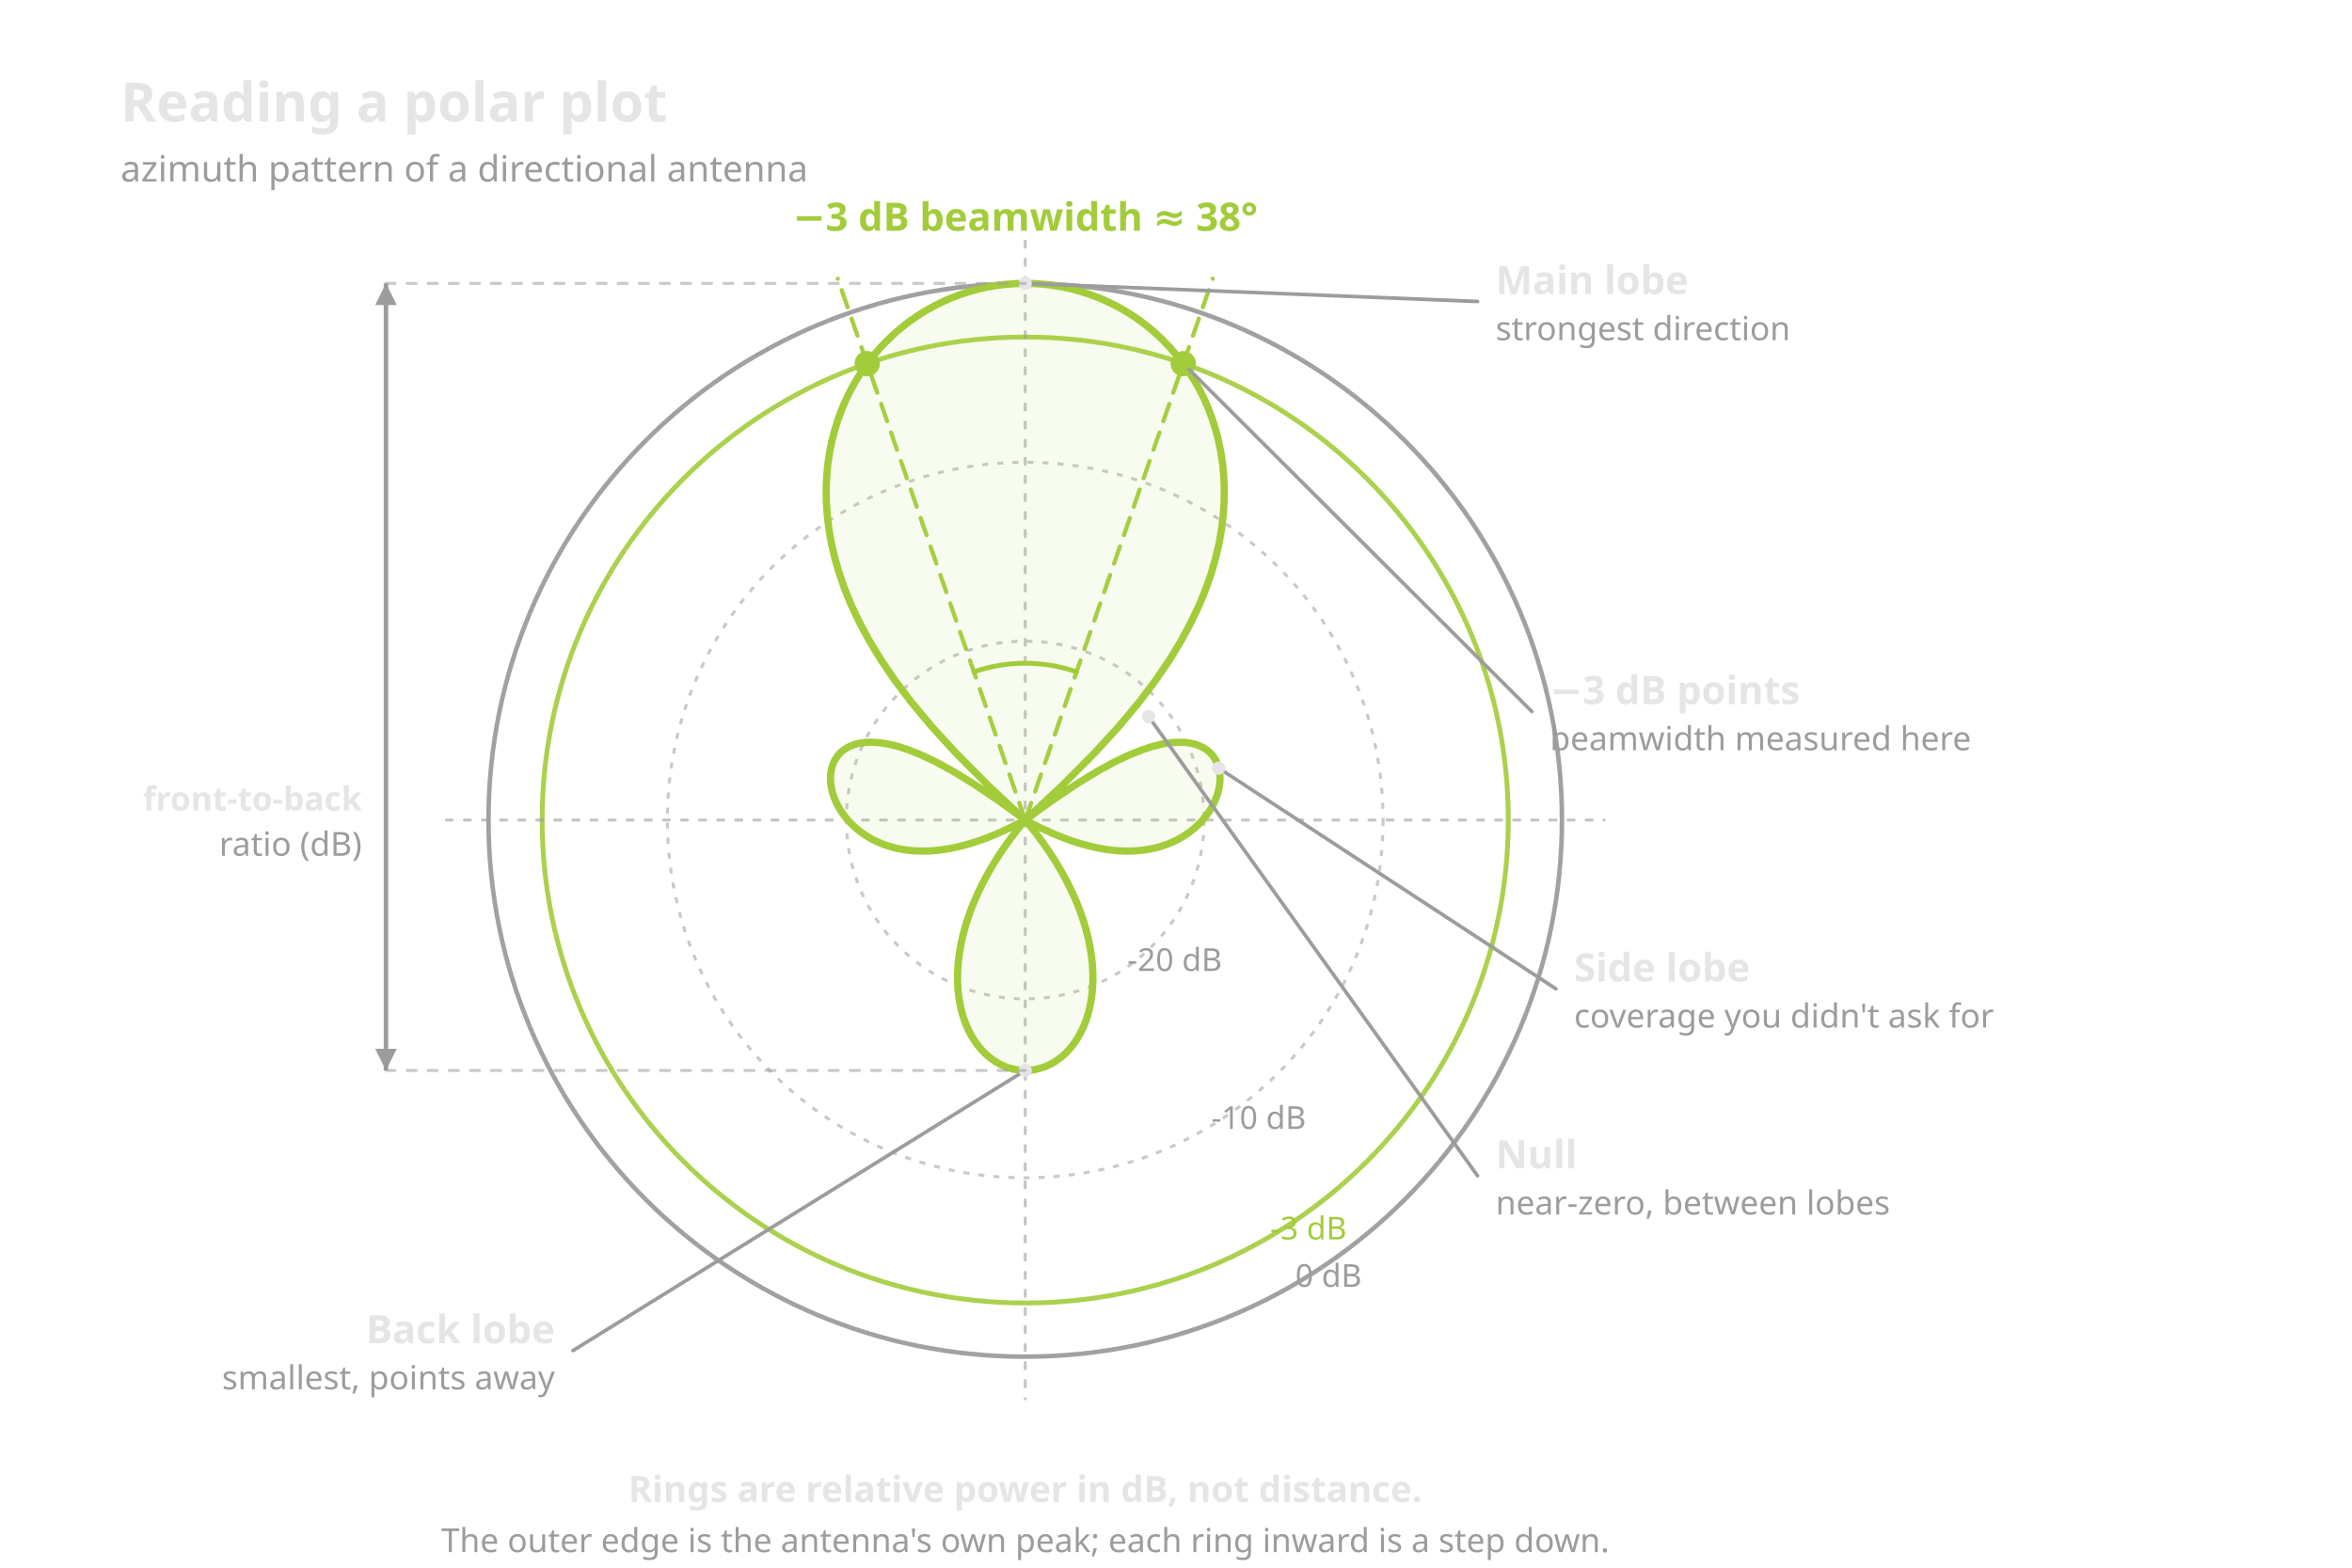
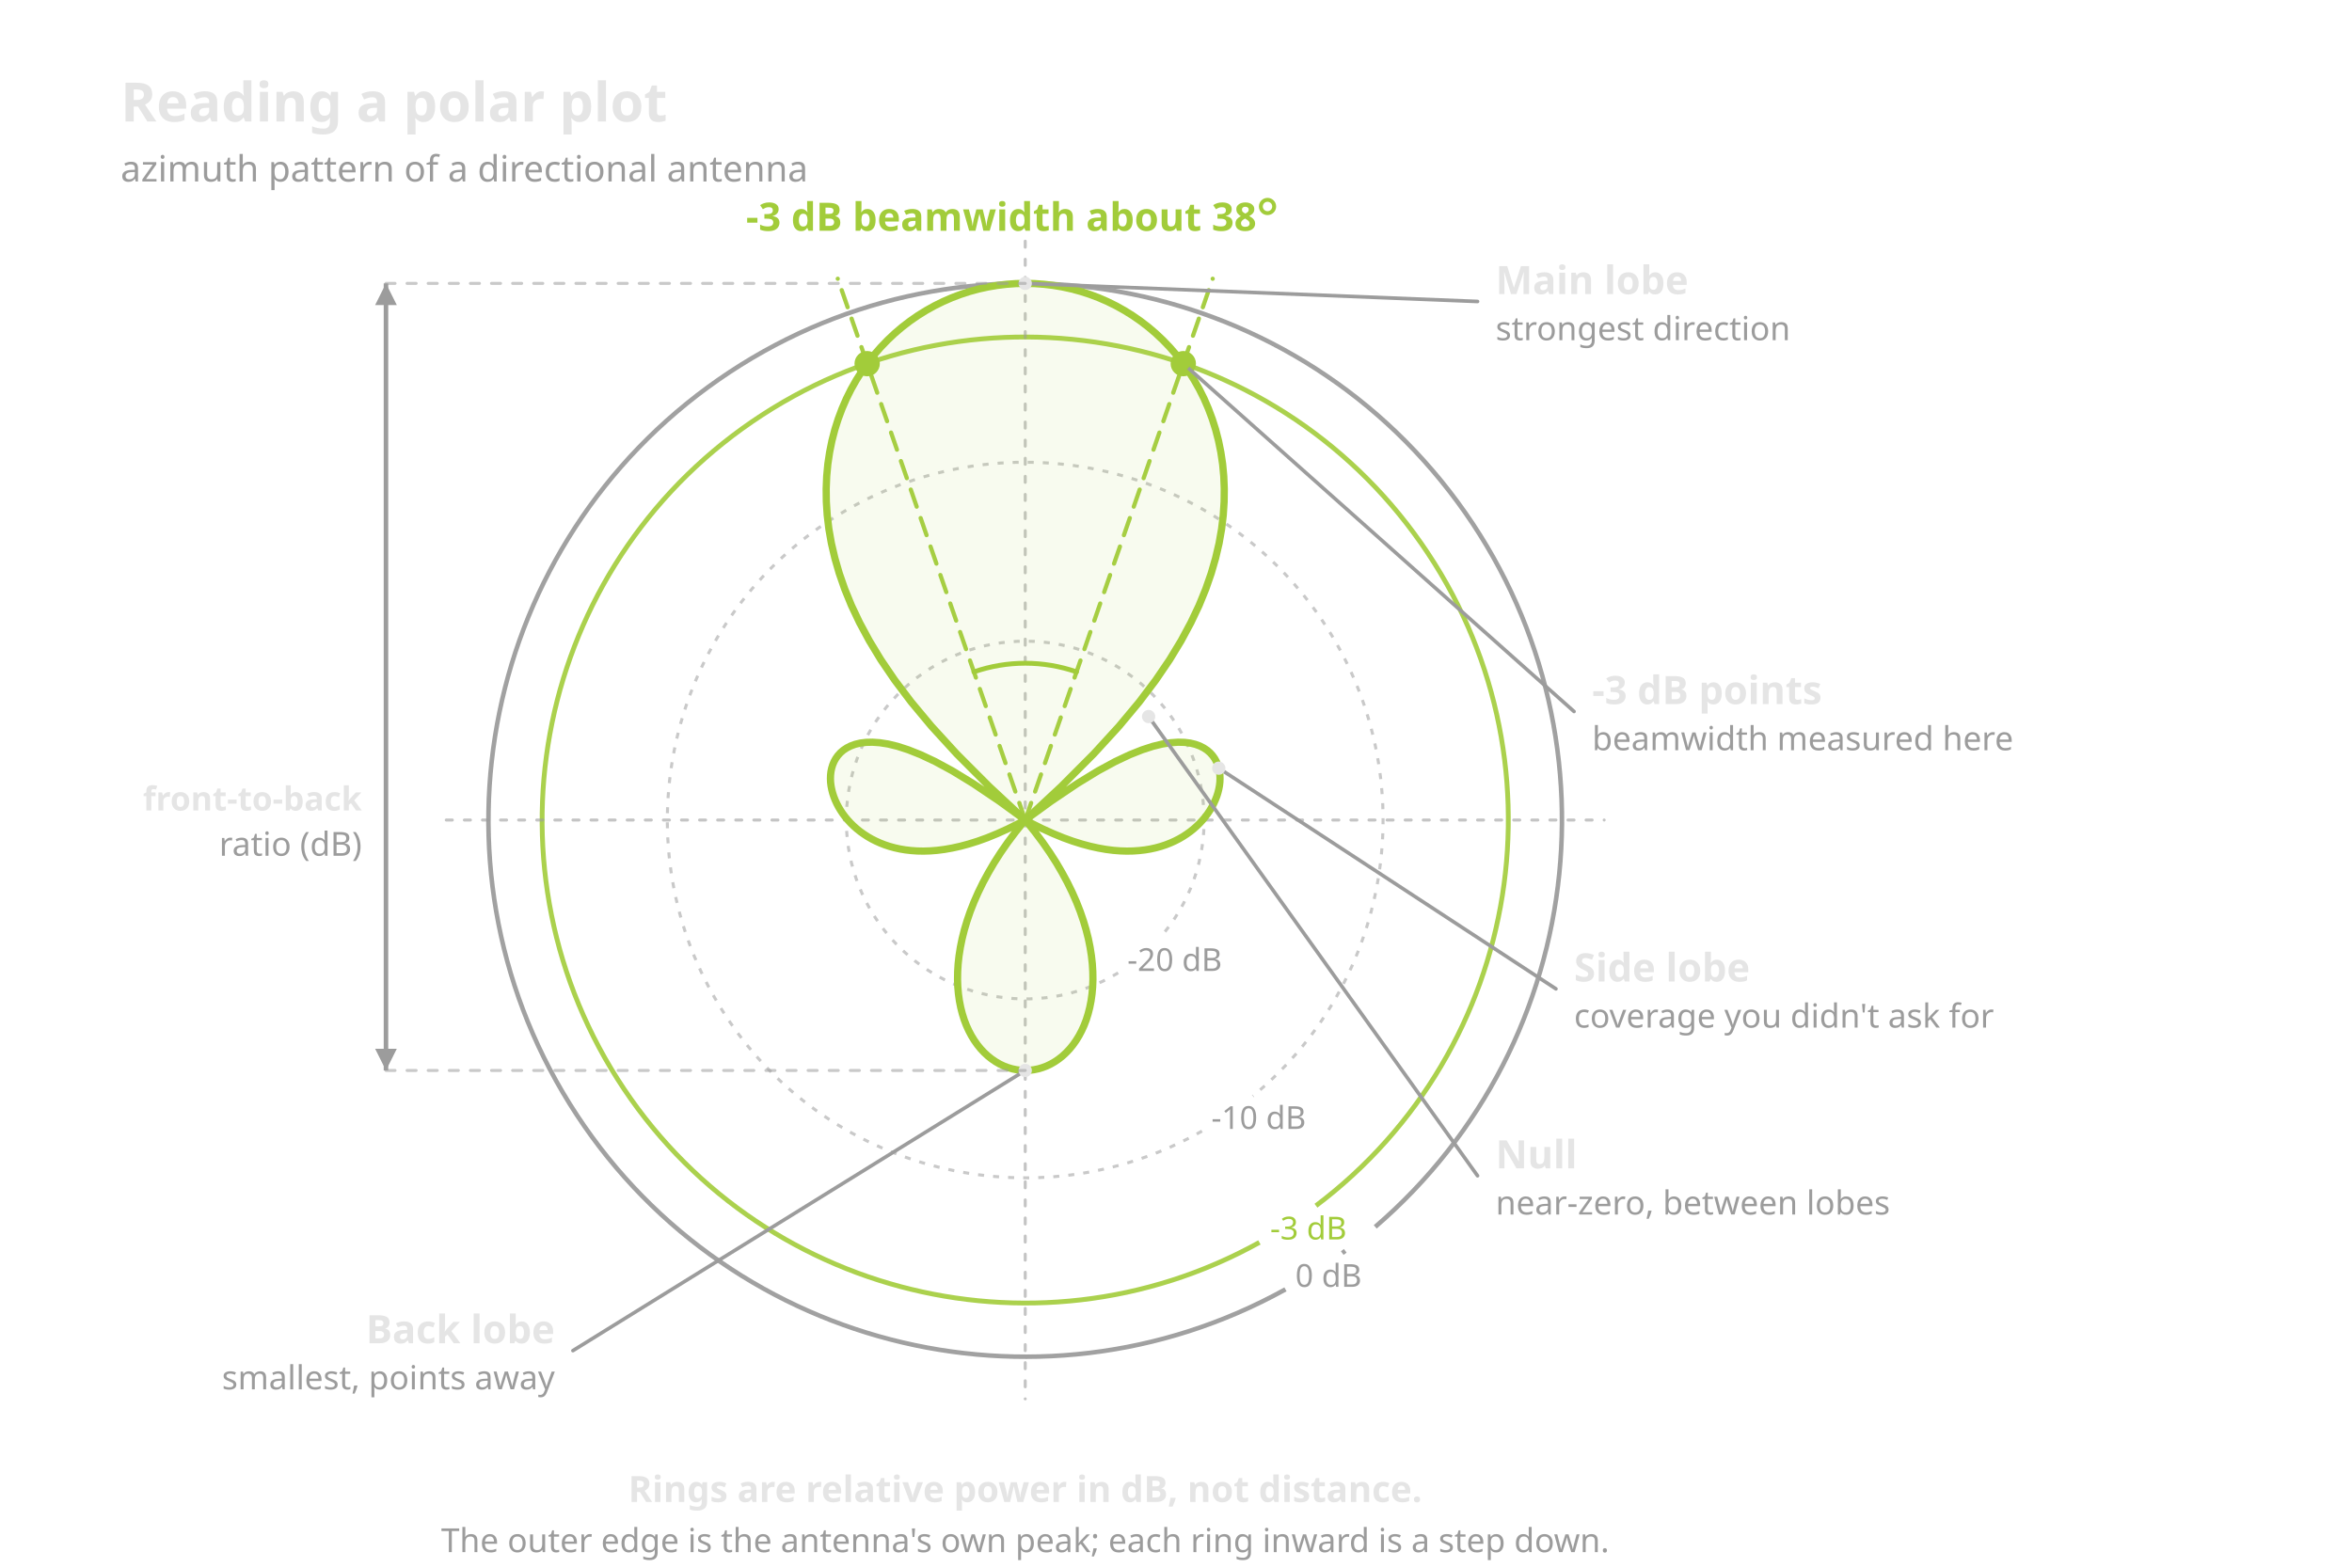
<svg xmlns="http://www.w3.org/2000/svg" viewBox="0 0 780 520" width="780" height="520" role="img" aria-label="Anatomy of an antenna polar plot: main lobe, minus 3 dB beamwidth of about 38 degrees marked by dashed lines from the center through the minus 3 dB points, side lobes, nulls, back lobe, front-to-back ratio, and rings as a dB scale">
  <defs>
  </defs>
  <g>
-     <circle cx="340" cy="272" r="178" stroke="#9C9C9C" stroke-width="1.5" fill="none" opacity="0.95" />
-     <circle cx="340" cy="272" r="160.2" stroke="#A2CC3A" stroke-width="1.6" fill="none" opacity="0.9" />
-     <circle cx="340" cy="272" r="118.67" stroke="#9C9C9C" stroke-width="1" fill="none" stroke-dasharray="2 3" opacity="0.55" />
-     <circle cx="340" cy="272" r="59.33" stroke="#9C9C9C" stroke-width="1" fill="none" stroke-dasharray="2 3" opacity="0.55" />
+     <path d="M446.13 414.90 A178.0 178.0 0 0 1 445.13 415.64M426.30 427.68 A178.0 178.0 0 1 1 456.07 406.95" stroke="#9C9C9C" stroke-width="1.5" fill="none" opacity="0.95" />
+     <path d="M417.67 412.11 A160.2 160.2 0 1 1 436.41 399.94" stroke="#A2CC3A" stroke-width="1.6" fill="none" opacity="0.9" />
+     <path d="M398.62 375.18 A118.67 118.67 0 1 1 415.48 363.57" stroke="#9C9C9C" stroke-width="1" fill="none" stroke-dasharray="2 3" opacity="0.55" />
+     <path d="M370.82 322.70 A59.33 59.33 0 1 1 384.50 311.24" stroke="#9C9C9C" stroke-width="1" fill="none" stroke-dasharray="2 3" opacity="0.55" />
    <line x1="340" y1="80" x2="340" y2="464" stroke="#9C9C9C" stroke-width="1" stroke-linecap="round" stroke-dasharray="2 4" opacity="0.6" />
    <line x1="148" y1="272" x2="532" y2="272" stroke="#9C9C9C" stroke-width="1" stroke-linecap="round" stroke-dasharray="2 4" opacity="0.6" />
  </g>
  <text x="429.57" y="426.84" font-family="DM Mono" font-size="10.5" fill="#9C9C9C" text-anchor="start" font-weight="400" letter-spacing="0">0 dB</text>
  <text x="421.21" y="411.12" font-family="DM Mono" font-size="10.5" fill="#A2CC3A" text-anchor="start" font-weight="400" letter-spacing="0">-3 dB</text>
  <text x="401.71" y="374.45" font-family="DM Mono" font-size="10.5" fill="#9C9C9C" text-anchor="start" font-weight="400" letter-spacing="0">-10 dB</text>
  <text x="373.86" y="322.06" font-family="DM Mono" font-size="10.5" fill="#9C9C9C" text-anchor="start" font-weight="400" letter-spacing="0">-20 dB</text>
  <path d="M340.00 94.00 L343.11 94.07 L346.21 94.30 L349.29 94.67 L352.36 95.19 L355.41 95.86 L358.43 96.68 L361.41 97.65 L364.35 98.76 L367.24 100.02 L370.08 101.42 L372.86 102.97 L375.57 104.65 L378.21 106.48 L380.78 108.45 L383.26 110.56 L385.65 112.81 L387.94 115.19 L390.13 117.71 L392.21 120.36 L394.18 123.14 L396.02 126.05 L397.74 129.09 L399.32 132.26 L400.75 135.56 L402.03 138.98 L403.15 142.52 L404.10 146.19 L404.87 149.99 L405.46 153.91 L405.84 157.96 L406.01 162.13 L405.96 166.44 L405.67 170.88 L405.12 175.46 L404.29 180.19 L403.15 185.07 L401.69 190.13 L399.87 195.37 L397.64 200.83 L394.94 206.52 L391.72 212.50 L387.89 218.82 L383.30 225.57 L377.79 232.87 L371.07 240.93 L362.72 250.06 L351.92 260.89 L340.00 272.00 L340.00 272.00 L340.00 272.00 L340.00 272.00 L340.00 272.00 L340.00 272.00 L348.60 265.75 L357.28 259.90 L364.17 255.69 L369.85 252.61 L374.65 250.35 L378.77 248.71 L382.34 247.55 L385.47 246.79 L388.23 246.36 L390.66 246.19 L392.82 246.24 L394.72 246.48 L396.41 246.89 L397.89 247.43 L399.19 248.09 L400.32 248.84 L401.30 249.69 L402.13 250.61 L402.83 251.59 L403.40 252.62 L403.85 253.69 L404.19 254.80 L404.43 255.94 L404.56 257.09 L404.60 258.27 L404.55 259.45 L404.41 260.64 L404.18 261.83 L403.88 263.02 L403.50 264.20 L403.04 265.37 L402.51 266.53 L401.91 267.67 L401.24 268.79 L400.51 269.89 L399.71 270.96 L398.84 272.00 L397.91 273.01 L396.91 273.99 L395.85 274.93 L394.73 275.83 L393.54 276.68 L392.29 277.50 L390.97 278.26 L389.58 278.97 L388.13 279.62 L386.60 280.22 L385.00 280.75 L383.33 281.21 L381.58 281.60 L379.74 281.91 L377.82 282.13 L375.82 282.27 L373.71 282.31 L371.51 282.24 L369.20 282.06 L366.78 281.75 L364.24 281.30 L361.56 280.71 L358.74 279.95 L355.76 279.02 L352.60 277.88 L349.26 276.51 L345.69 274.90 L341.87 272.99 L340.00 272.00 L340.00 272.00 L340.00 272.00 L340.00 272.00 L340.00 272.00 L340.00 272.00 L340.00 272.00 L340.00 272.00 L340.00 272.00 L340.00 272.00 L340.00 272.00 L340.00 272.00 L340.00 272.00 L340.00 272.00 L340.00 272.00 L340.00 272.00 L340.00 272.00 L340.00 272.00 L340.00 272.00 L340.00 272.00 L340.00 272.00 L340.42 272.50 L343.21 275.97 L345.79 279.41 L348.15 282.81 L350.31 286.18 L352.26 289.52 L354.03 292.80 L355.61 296.04 L357.01 299.22 L358.24 302.35 L359.29 305.42 L360.19 308.42 L360.93 311.36 L361.51 314.22 L361.95 317.01 L362.25 319.71 L362.41 322.34 L362.45 324.89 L362.36 327.34 L362.15 329.71 L361.83 331.98 L361.40 334.16 L360.87 336.24 L360.25 338.23 L359.53 340.11 L358.72 341.88 L357.84 343.55 L356.88 345.11 L355.85 346.57 L354.76 347.91 L353.60 349.14 L352.40 350.26 L351.14 351.26 L349.84 352.15 L348.51 352.92 L347.14 353.58 L345.74 354.11 L344.33 354.53 L342.89 354.83 L341.45 355.01 L340.00 355.07 L338.55 355.01 L337.11 354.83 L335.67 354.53 L334.26 354.11 L332.86 353.58 L331.49 352.92 L330.16 352.15 L328.86 351.26 L327.60 350.26 L326.40 349.14 L325.24 347.91 L324.15 346.57 L323.12 345.11 L322.16 343.55 L321.28 341.88 L320.47 340.11 L319.75 338.23 L319.13 336.24 L318.60 334.16 L318.17 331.98 L317.85 329.71 L317.64 327.34 L317.55 324.89 L317.59 322.34 L317.75 319.71 L318.05 317.01 L318.49 314.22 L319.07 311.36 L319.81 308.42 L320.71 305.42 L321.76 302.35 L322.99 299.22 L324.39 296.04 L325.97 292.80 L327.74 289.52 L329.69 286.18 L331.85 282.81 L334.21 279.41 L336.79 275.97 L339.58 272.50 L340.00 272.00 L340.00 272.00 L340.00 272.00 L340.00 272.00 L340.00 272.00 L340.00 272.00 L340.00 272.00 L340.00 272.00 L340.00 272.00 L340.00 272.00 L340.00 272.00 L340.00 272.00 L340.00 272.00 L340.00 272.00 L340.00 272.00 L340.00 272.00 L340.00 272.00 L340.00 272.00 L340.00 272.00 L340.00 272.00 L340.00 272.00 L338.13 272.99 L334.31 274.90 L330.74 276.51 L327.40 277.88 L324.24 279.02 L321.26 279.95 L318.44 280.71 L315.76 281.30 L313.22 281.75 L310.80 282.06 L308.49 282.24 L306.29 282.31 L304.18 282.27 L302.18 282.13 L300.26 281.91 L298.42 281.60 L296.67 281.21 L295.00 280.75 L293.40 280.22 L291.87 279.62 L290.42 278.97 L289.03 278.26 L287.71 277.50 L286.46 276.68 L285.27 275.83 L284.15 274.93 L283.09 273.99 L282.09 273.01 L281.16 272.00 L280.29 270.96 L279.49 269.89 L278.76 268.79 L278.09 267.67 L277.49 266.53 L276.96 265.37 L276.50 264.20 L276.12 263.02 L275.82 261.83 L275.59 260.64 L275.45 259.45 L275.40 258.27 L275.44 257.09 L275.57 255.94 L275.81 254.80 L276.15 253.69 L276.60 252.62 L277.17 251.59 L277.87 250.61 L278.70 249.69 L279.68 248.84 L280.81 248.09 L282.11 247.43 L283.59 246.89 L285.28 246.48 L287.18 246.24 L289.34 246.19 L291.77 246.36 L294.53 246.79 L297.66 247.55 L301.23 248.71 L305.35 250.35 L310.15 252.61 L315.83 255.69 L322.72 259.90 L331.40 265.75 L340.00 272.00 L340.00 272.00 L340.00 272.00 L340.00 272.00 L340.00 272.00 L340.00 272.00 L328.08 260.89 L317.28 250.06 L308.93 240.93 L302.21 232.87 L296.70 225.57 L292.11 218.82 L288.28 212.50 L285.06 206.52 L282.36 200.83 L280.13 195.37 L278.31 190.13 L276.85 185.07 L275.71 180.19 L274.88 175.46 L274.33 170.88 L274.04 166.44 L273.99 162.13 L274.16 157.96 L274.54 153.91 L275.13 149.99 L275.90 146.19 L276.85 142.52 L277.97 138.98 L279.25 135.56 L280.68 132.26 L282.26 129.09 L283.98 126.05 L285.82 123.14 L287.79 120.36 L289.87 117.71 L292.06 115.19 L294.35 112.81 L296.74 110.56 L299.22 108.45 L301.79 106.48 L304.43 104.65 L307.14 102.97 L309.92 101.42 L312.76 100.02 L315.65 98.76 L318.59 97.65 L321.57 96.68 L324.59 95.86 L327.64 95.19 L330.71 94.67 L333.79 94.30 L336.89 94.07 L340.00 94.00 Z" stroke="#A2CC3A" fill="rgba(162,204,58,0.08)" stroke-width="2.4" stroke-linecap="round" stroke-linejoin="round" opacity="1" />
  <line x1="340" y1="272" x2="277.83" y2="92.46" stroke="#A2CC3A" stroke-width="1.4" stroke-dasharray="6 4" stroke-linecap="round" opacity="0.95" />
  <line x1="340" y1="272" x2="402.17" y2="92.46" stroke="#A2CC3A" stroke-width="1.4" stroke-dasharray="6 4" stroke-linecap="round" opacity="0.95" />
  <circle cx="287.58" cy="120.62" r="3.2" stroke="#A2CC3A" stroke-width="2" fill="#A2CC3A" opacity="1" />
  <circle cx="392.42" cy="120.62" r="3.2" stroke="#A2CC3A" stroke-width="2" fill="#A2CC3A" opacity="1" />
  <path d="M322.98 222.86 A 52 52 0 0 1 357.02 222.86" stroke="#A2CC3A" fill="none" stroke-width="1.6" stroke-linecap="round" stroke-linejoin="round" opacity="1" />
-   <text x="340" y="76.55" font-family="IBM Plex Sans" font-size="13" fill="#A2CC3A" text-anchor="middle" font-weight="600" letter-spacing="0">−3 dB beamwidth ≈ 38°</text>
+   <text x="416.71" y="76.55" font-family="IBM Plex Sans" font-size="13" fill="#A2CC3A" text-anchor="end" font-weight="600" letter-spacing="0">-3 dB beamwidth about 38</text>
+   <circle cx="420.35" cy="68.49" r="2.21" fill="none" stroke="#A2CC3A" stroke-width="1.3" />
  <line x1="340" y1="94" x2="490" y2="100" stroke="#9C9C9C" stroke-width="1.2" stroke-linecap="round" opacity="1" />
  <circle cx="340" cy="94" r="2.2" stroke="#E5E5E5" stroke-width="0" fill="#E5E5E5" opacity="1" />
  <text x="496" y="97.55" font-family="IBM Plex Sans" font-size="13" fill="#E5E5E5" text-anchor="start" font-weight="600" letter-spacing="0">Main lobe</text>
  <text x="496" y="112.85" font-family="IBM Plex Sans" font-size="11" fill="#9C9C9C" text-anchor="start" font-weight="400" letter-spacing="0">strongest direction</text>
-   <line x1="392.42" y1="120.62" x2="508" y2="236" stroke="#9C9C9C" stroke-width="1.2" stroke-linecap="round" opacity="1" />
+   <line x1="392.42" y1="120.62" x2="522" y2="236" stroke="#9C9C9C" stroke-width="1.2" stroke-linecap="round" opacity="1" />
  <circle cx="392.42" cy="120.62" r="2.2" stroke="#A2CC3A" stroke-width="0" fill="#A2CC3A" opacity="1" />
-   <text x="514" y="233.55" font-family="IBM Plex Sans" font-size="13" fill="#E5E5E5" text-anchor="start" font-weight="600" letter-spacing="0">−3 dB points</text>
-   <text x="514" y="248.85" font-family="IBM Plex Sans" font-size="11" fill="#9C9C9C" text-anchor="start" font-weight="400" letter-spacing="0">beamwidth measured here</text>
+   <text x="528" y="233.55" font-family="IBM Plex Sans" font-size="13" fill="#E5E5E5" text-anchor="start" font-weight="600" letter-spacing="0">-3 dB points</text>
+   <text x="528" y="248.85" font-family="IBM Plex Sans" font-size="11" fill="#9C9C9C" text-anchor="start" font-weight="400" letter-spacing="0">beamwidth measured here</text>
  <line x1="404.19" y1="254.8" x2="516" y2="328" stroke="#9C9C9C" stroke-width="1.2" stroke-linecap="round" opacity="1" />
  <circle cx="404.19" cy="254.8" r="2.2" stroke="#E5E5E5" stroke-width="0" fill="#E5E5E5" opacity="1" />
  <text x="522" y="325.55" font-family="IBM Plex Sans" font-size="13" fill="#E5E5E5" text-anchor="start" font-weight="600" letter-spacing="0">Side lobe</text>
  <text x="522" y="340.85" font-family="IBM Plex Sans" font-size="11" fill="#9C9C9C" text-anchor="start" font-weight="400" letter-spacing="0">coverage you didn't ask for</text>
  <line x1="380.91" y1="237.68" x2="490" y2="390" stroke="#9C9C9C" stroke-width="1.2" stroke-linecap="round" opacity="1" />
  <circle cx="380.91" cy="237.68" r="2.2" stroke="#E5E5E5" stroke-width="0" fill="#E5E5E5" opacity="1" />
  <text x="496" y="387.55" font-family="IBM Plex Sans" font-size="13" fill="#E5E5E5" text-anchor="start" font-weight="600" letter-spacing="0">Null</text>
  <text x="496" y="402.85" font-family="IBM Plex Sans" font-size="11" fill="#9C9C9C" text-anchor="start" font-weight="400" letter-spacing="0">near-zero, between lobes</text>
  <line x1="340" y1="355.07" x2="190" y2="448" stroke="#9C9C9C" stroke-width="1.2" stroke-linecap="round" opacity="1" />
  <circle cx="340" cy="355.07" r="2.2" stroke="#E5E5E5" stroke-width="0" fill="#E5E5E5" opacity="1" />
  <text x="184" y="445.55" font-family="IBM Plex Sans" font-size="13" fill="#E5E5E5" text-anchor="end" font-weight="600" letter-spacing="0">Back lobe</text>
  <text x="184" y="460.85" font-family="IBM Plex Sans" font-size="11" fill="#9C9C9C" text-anchor="end" font-weight="400" letter-spacing="0">smallest, points away</text>
  <line x1="128" y1="94" x2="340" y2="94" stroke="#9C9C9C" stroke-width="1" stroke-linecap="round" stroke-dasharray="3 4" opacity="0.55" />
  <line x1="128" y1="355.07" x2="340" y2="355.07" stroke="#9C9C9C" stroke-width="1" stroke-linecap="round" stroke-dasharray="3 4" opacity="0.55" />
  <line x1="128" y1="94" x2="128" y2="355.07" stroke="#9C9C9C" stroke-width="1.5" />
  <text x="120" y="268.85" font-family="IBM Plex Sans" font-size="11" fill="#E5E5E5" text-anchor="end" font-weight="600" letter-spacing="0">front-to-back</text>
  <text x="120" y="283.85" font-family="IBM Plex Sans" font-size="11" fill="#9C9C9C" text-anchor="end" font-weight="400" letter-spacing="0">ratio (dB)</text>
  <text x="40" y="40.3" font-family="IBM Plex Sans" font-size="18" fill="#E5E5E5" text-anchor="start" font-weight="700" letter-spacing="0">Reading a polar plot</text>
  <text x="40" y="60.2" font-family="IBM Plex Sans" font-size="12" fill="#9C9C9C" text-anchor="start" font-weight="400" letter-spacing="0">azimuth pattern of a directional antenna</text>
  <text x="340" y="498.2" font-family="IBM Plex Sans" font-size="12" fill="#E5E5E5" text-anchor="middle" font-weight="600" letter-spacing="0">Rings are relative power in dB, not distance.</text>
  <text x="340" y="514.85" font-family="IBM Plex Sans" font-size="11" fill="#9C9C9C" text-anchor="middle" font-weight="400" letter-spacing="0">The outer edge is the antenna's own peak; each ring inward is a step down.</text>
  <path d="M128.00 355.07 L124.40 347.87 L131.60 347.87 Z" fill="#9C9C9C" />
  <path d="M128.00 94.00 L131.60 101.20 L124.40 101.20 Z" fill="#9C9C9C" />
</svg>
